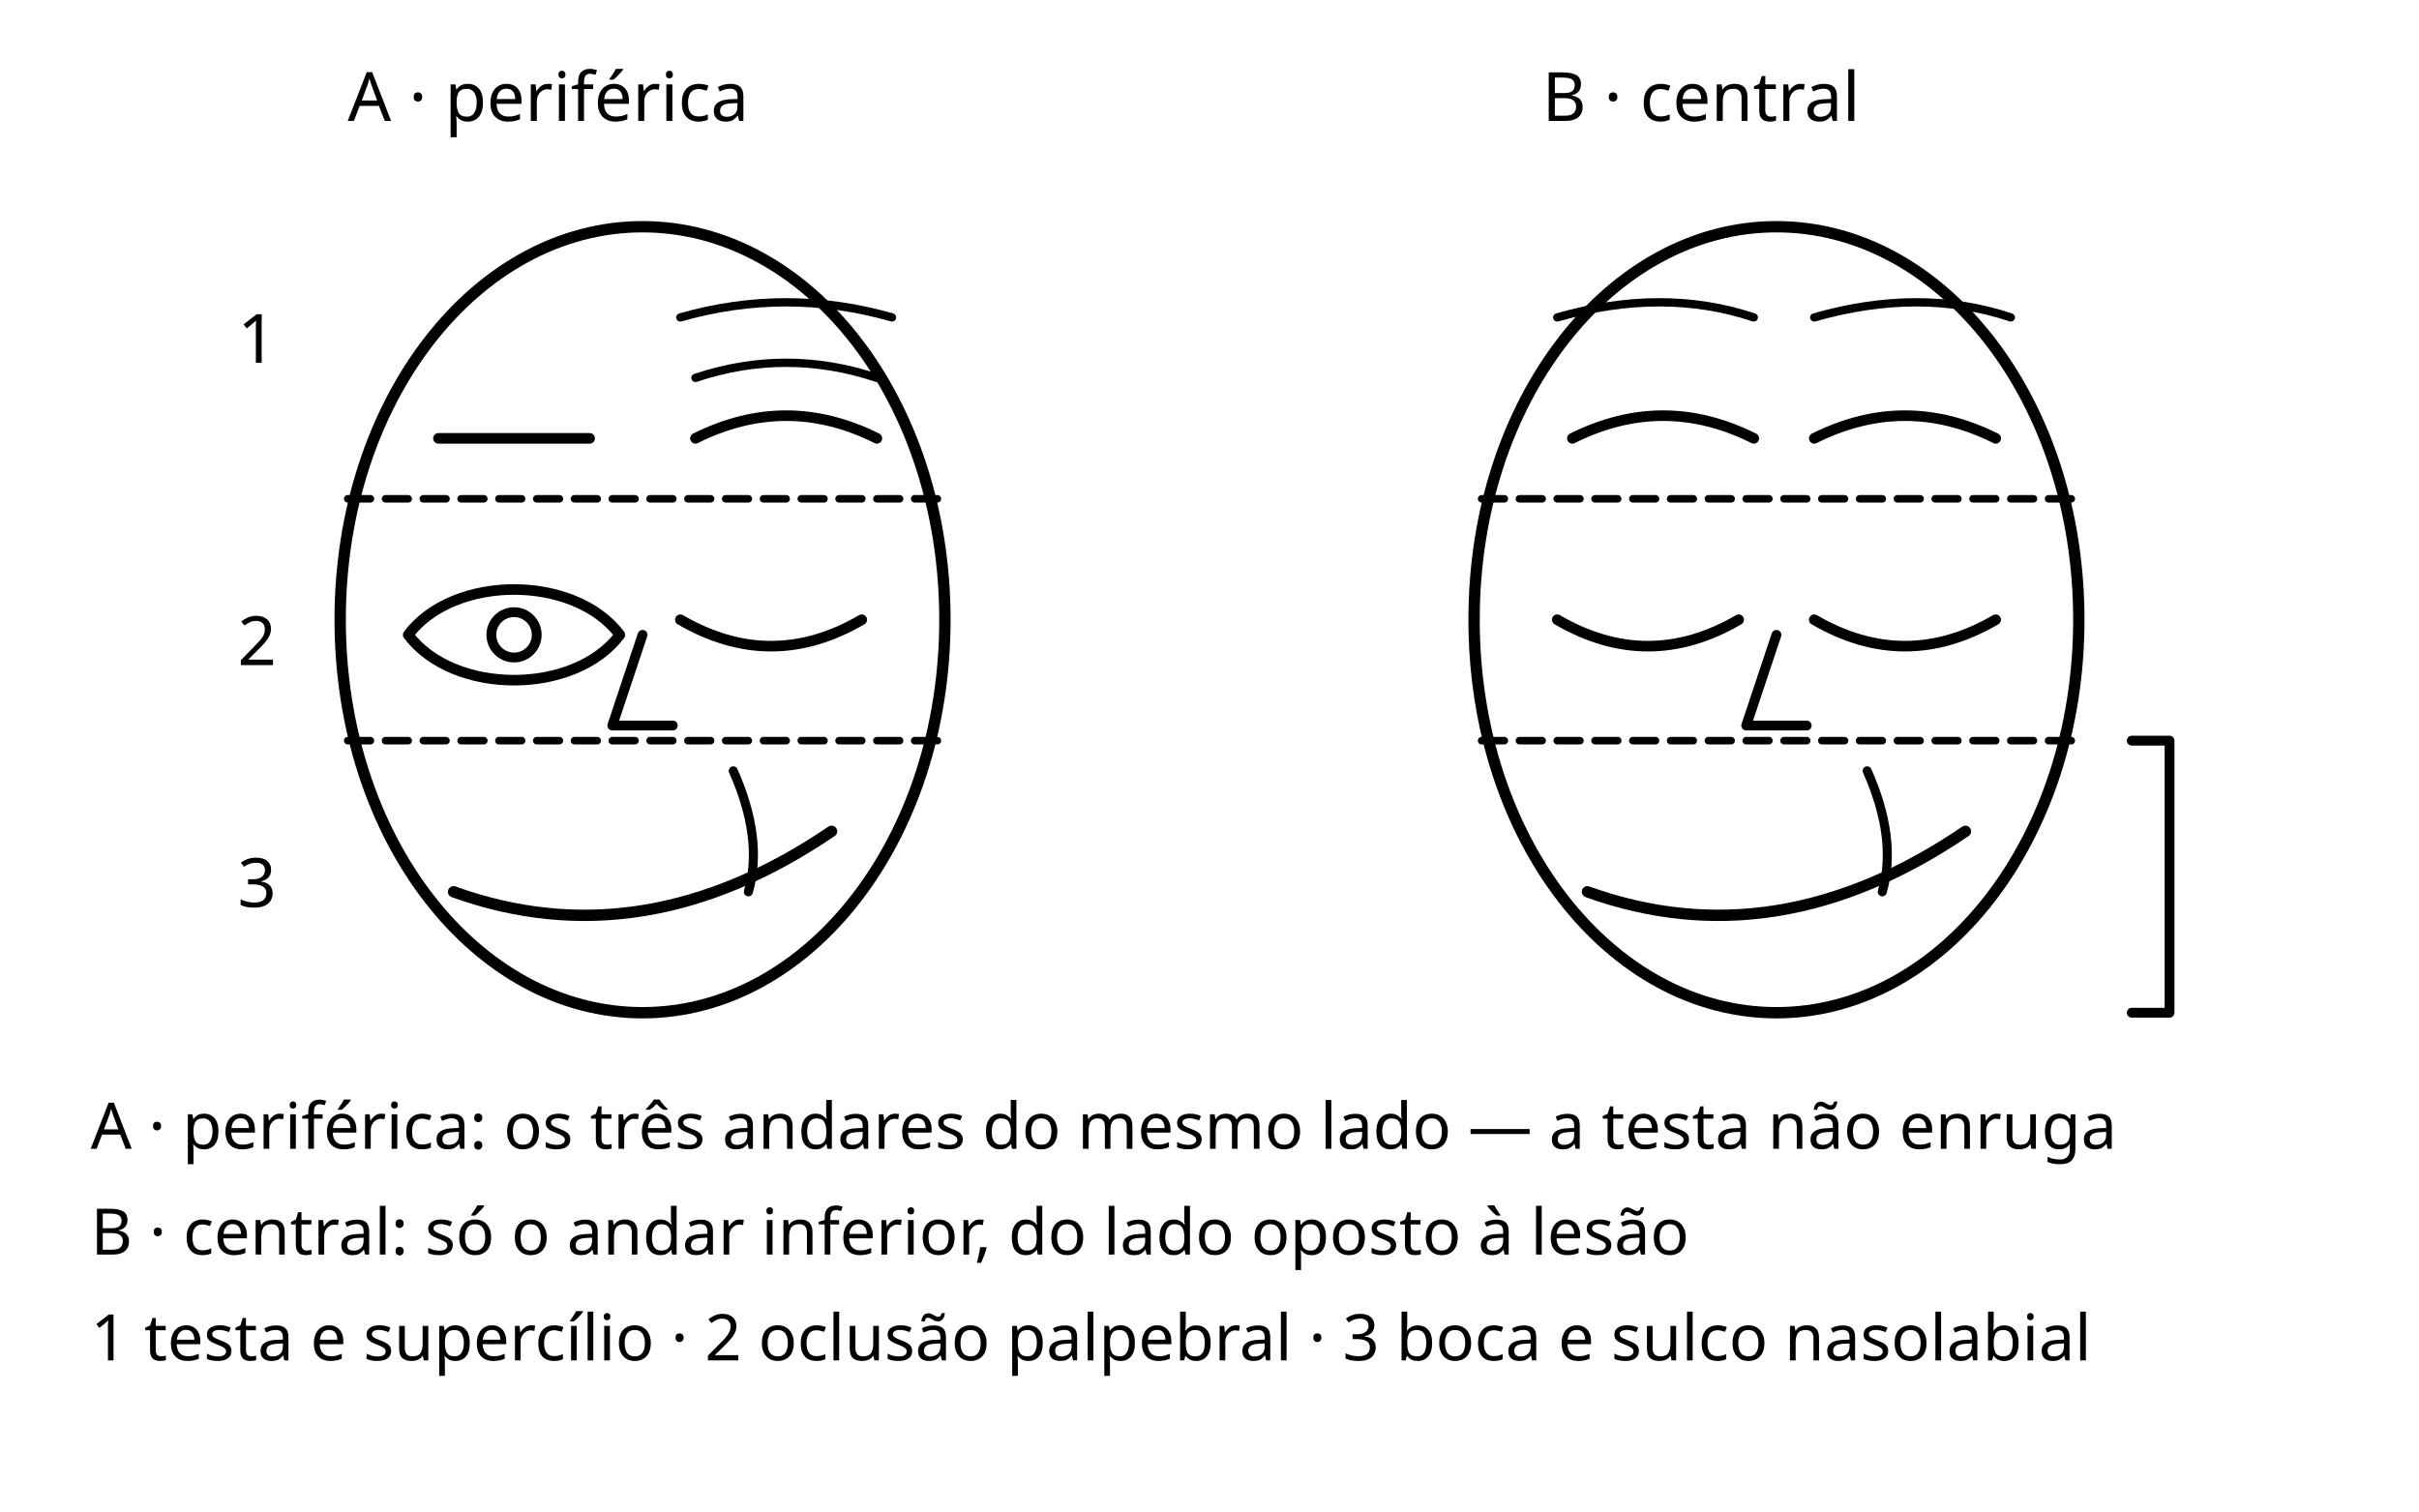
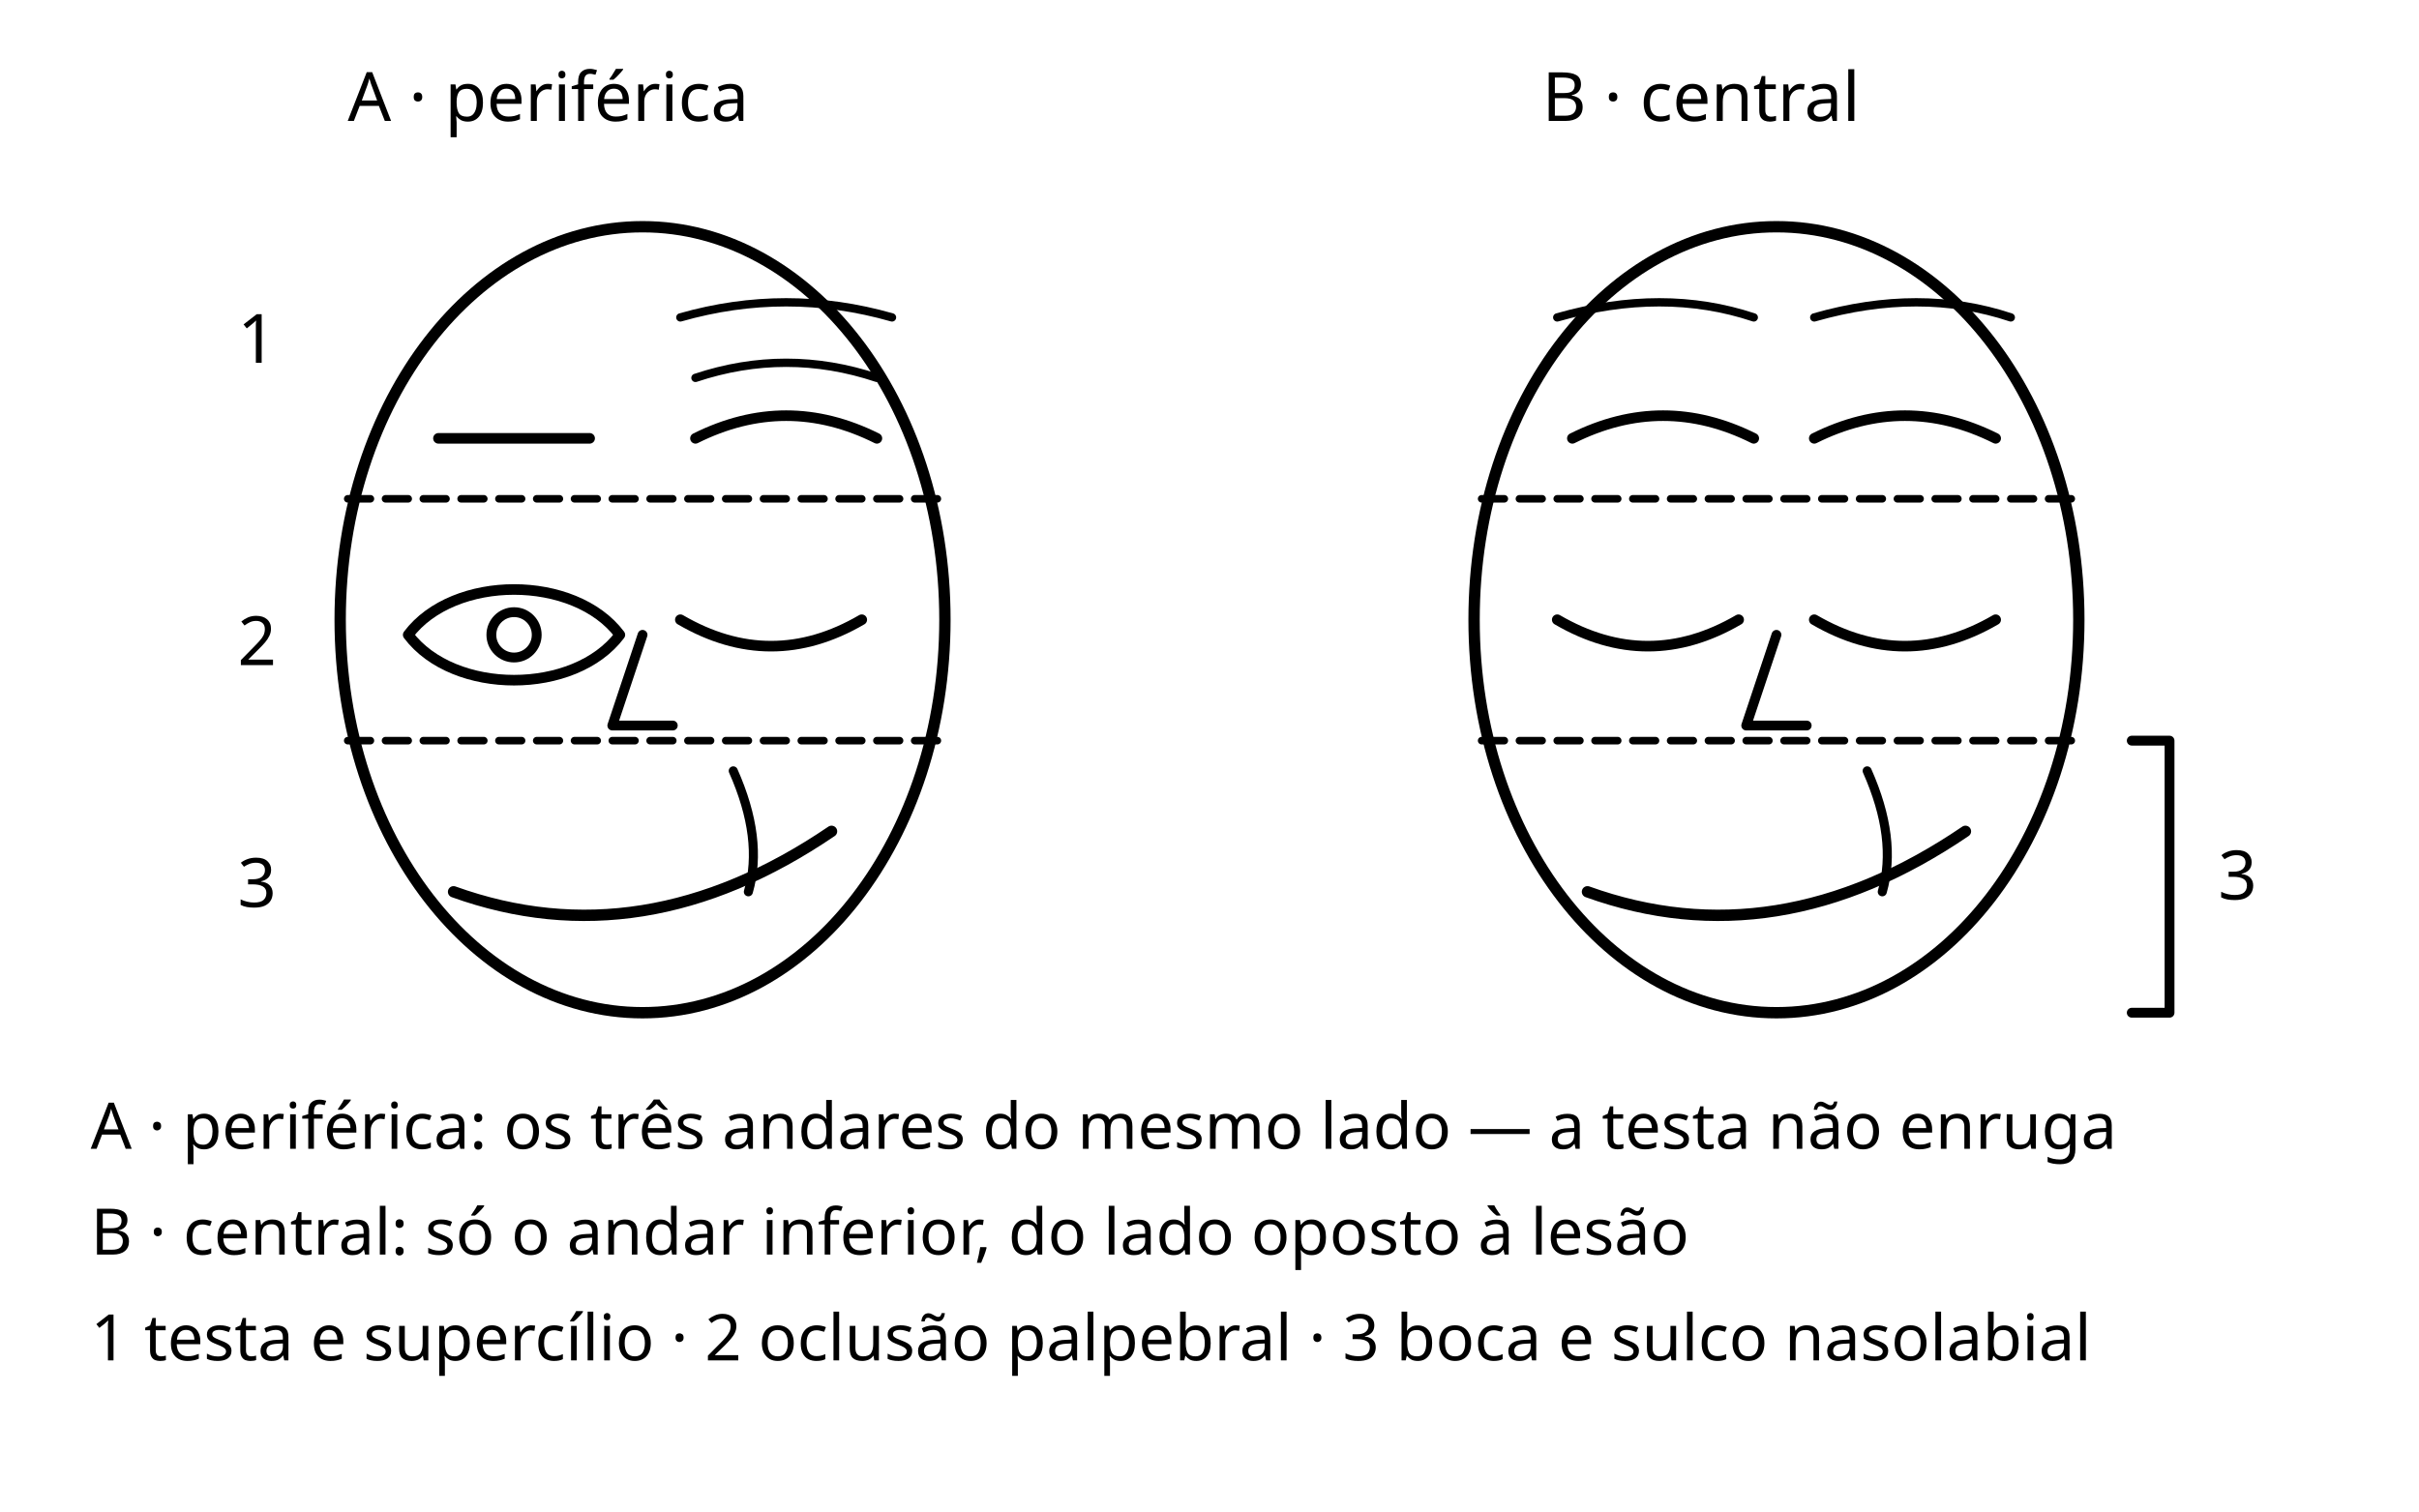
<svg xmlns="http://www.w3.org/2000/svg" viewBox="0 0 320 200" fill="none" stroke="currentColor" stroke-width="2" stroke-linecap="round" stroke-linejoin="round">
  <g font-family="sans-serif" font-size="9" fill="currentColor" stroke="none">
    <text x="46" y="16">A · periférica</text>
    <text x="204" y="16">B · central</text>
  </g>
  <path d="M 45 82 C 45 53, 63 30, 85 30 C 107 30, 125 53, 125 82 C 125 111, 107 134, 85 134 C 63 134, 45 111, 45 82 Z" stroke-width="1.5" />
  <path d="M 90 42 Q 104 38, 118 42" stroke-width="1.1" />
  <path d="M 92 50 Q 104 46, 116 50" stroke-width="1.1" />
  <path d="M 58 58 L 78 58" stroke-width="1.4" />
  <path d="M 92 58 Q 104 52, 116 58" stroke-width="1.4" />
  <path d="M 46 66 L 124 66" stroke-width="1" stroke-dasharray="3 2" />
  <path d="M 54 84 C 60 76, 76 76, 82 84 C 76 92, 60 92, 54 84 Z" stroke-width="1.4" />
  <circle cx="68" cy="84" r="3" stroke-width="1.3" />
  <path d="M 90 82 Q 102 89, 114 82" stroke-width="1.4" />
  <path d="M 46 98 L 124 98" stroke-width="1" stroke-dasharray="3 2" />
  <path d="M 85 84 L 81 96 L 89 96" stroke-width="1.3" />
  <path d="M 97 102 Q 101 111, 99 118" stroke-width="1.2" />
  <path d="M 60 118 Q 85 127, 110 110" stroke-width="1.5" />
  <g font-family="sans-serif" font-size="9" fill="currentColor" stroke="none" text-anchor="middle">
    <text x="34" y="48">1</text>
    <text x="34" y="88">2</text>
    <text x="34" y="120">3</text>
+     <text x="296" y="119">3</text>
  </g>
  <path d="M 195 82 C 195 53, 213 30, 235 30 C 257 30, 275 53, 275 82 C 275 111, 257 134, 235 134 C 213 134, 195 111, 195 82 Z" stroke-width="1.5" />
  <path d="M 206 42 Q 220 38, 232 42" stroke-width="1.1" />
  <path d="M 240 42 Q 254 38, 266 42" stroke-width="1.1" />
  <path d="M 208 58 Q 220 52, 232 58" stroke-width="1.4" />
  <path d="M 240 58 Q 252 52, 264 58" stroke-width="1.4" />
  <path d="M 196 66 L 274 66" stroke-width="1" stroke-dasharray="3 2" />
  <path d="M 206 82 Q 218 89, 230 82" stroke-width="1.4" />
  <path d="M 240 82 Q 252 89, 264 82" stroke-width="1.4" />
  <path d="M 196 98 L 274 98" stroke-width="1" stroke-dasharray="3 2" />
  <path d="M 235 84 L 231 96 L 239 96" stroke-width="1.3" />
  <path d="M 247 102 Q 251 111, 249 118" stroke-width="1.2" />
  <path d="M 210 118 Q 235 127, 260 110" stroke-width="1.5" />
  <path d="M 282 98 L 287 98 L 287 134 L 282 134" stroke-width="1.3" />
  <g font-family="sans-serif" font-size="8.5" fill="currentColor" stroke="none">
    <text x="12" y="152">A · periférica: os três andares do mesmo lado — a testa não enruga</text>
    <text x="12" y="166">B · central: só o andar inferior, do lado oposto à lesão</text>
    <text x="12" y="180">1 testa e supercílio · 2 oclusão palpebral · 3 boca e sulco nasolabial</text>
  </g>
</svg>
